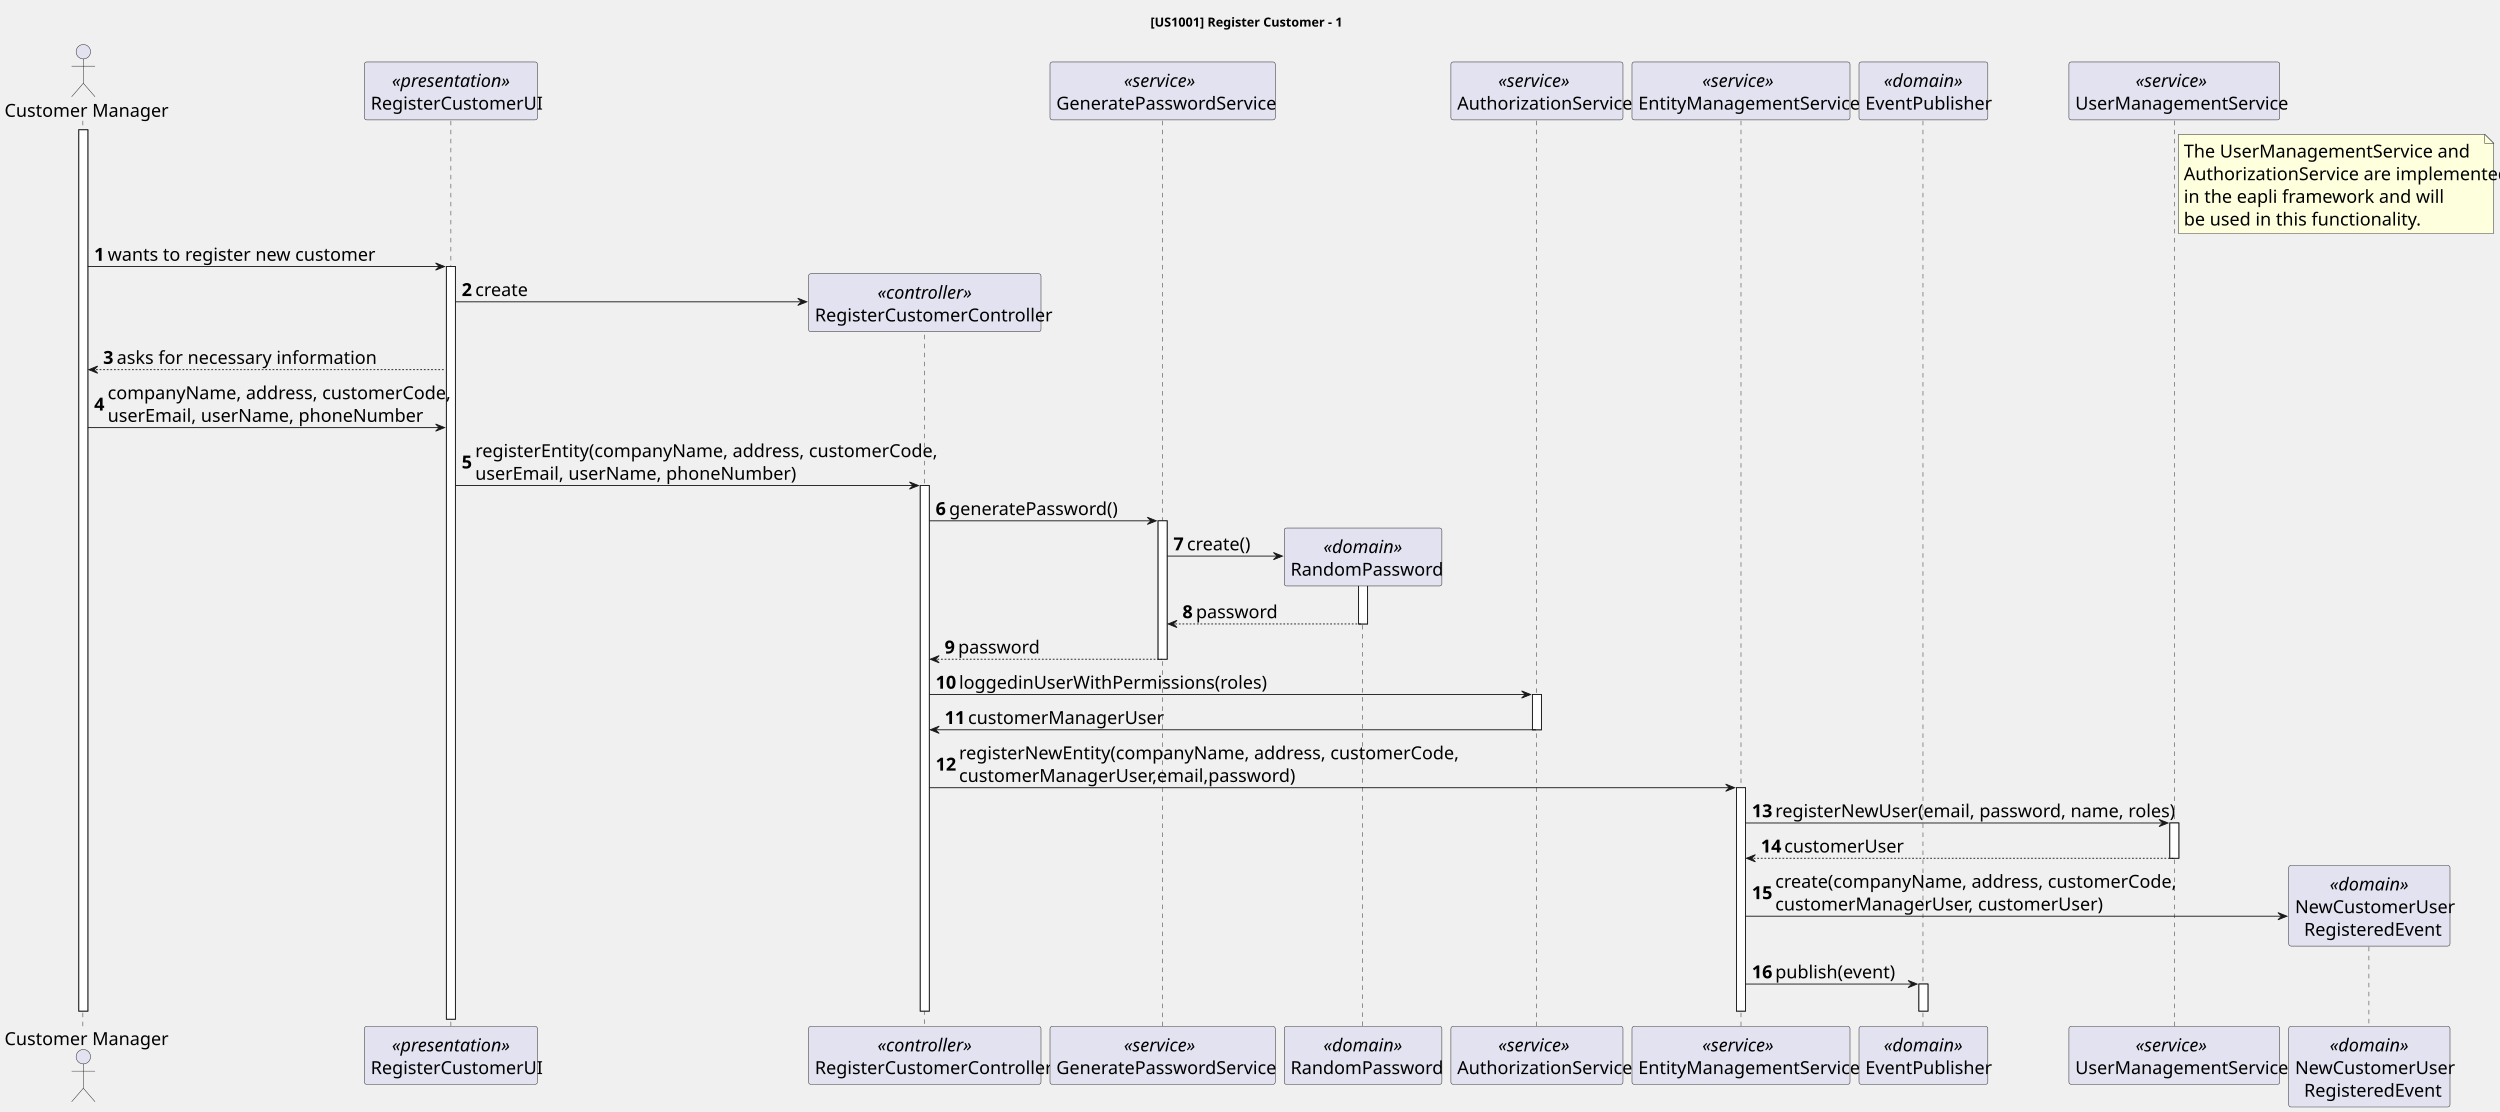
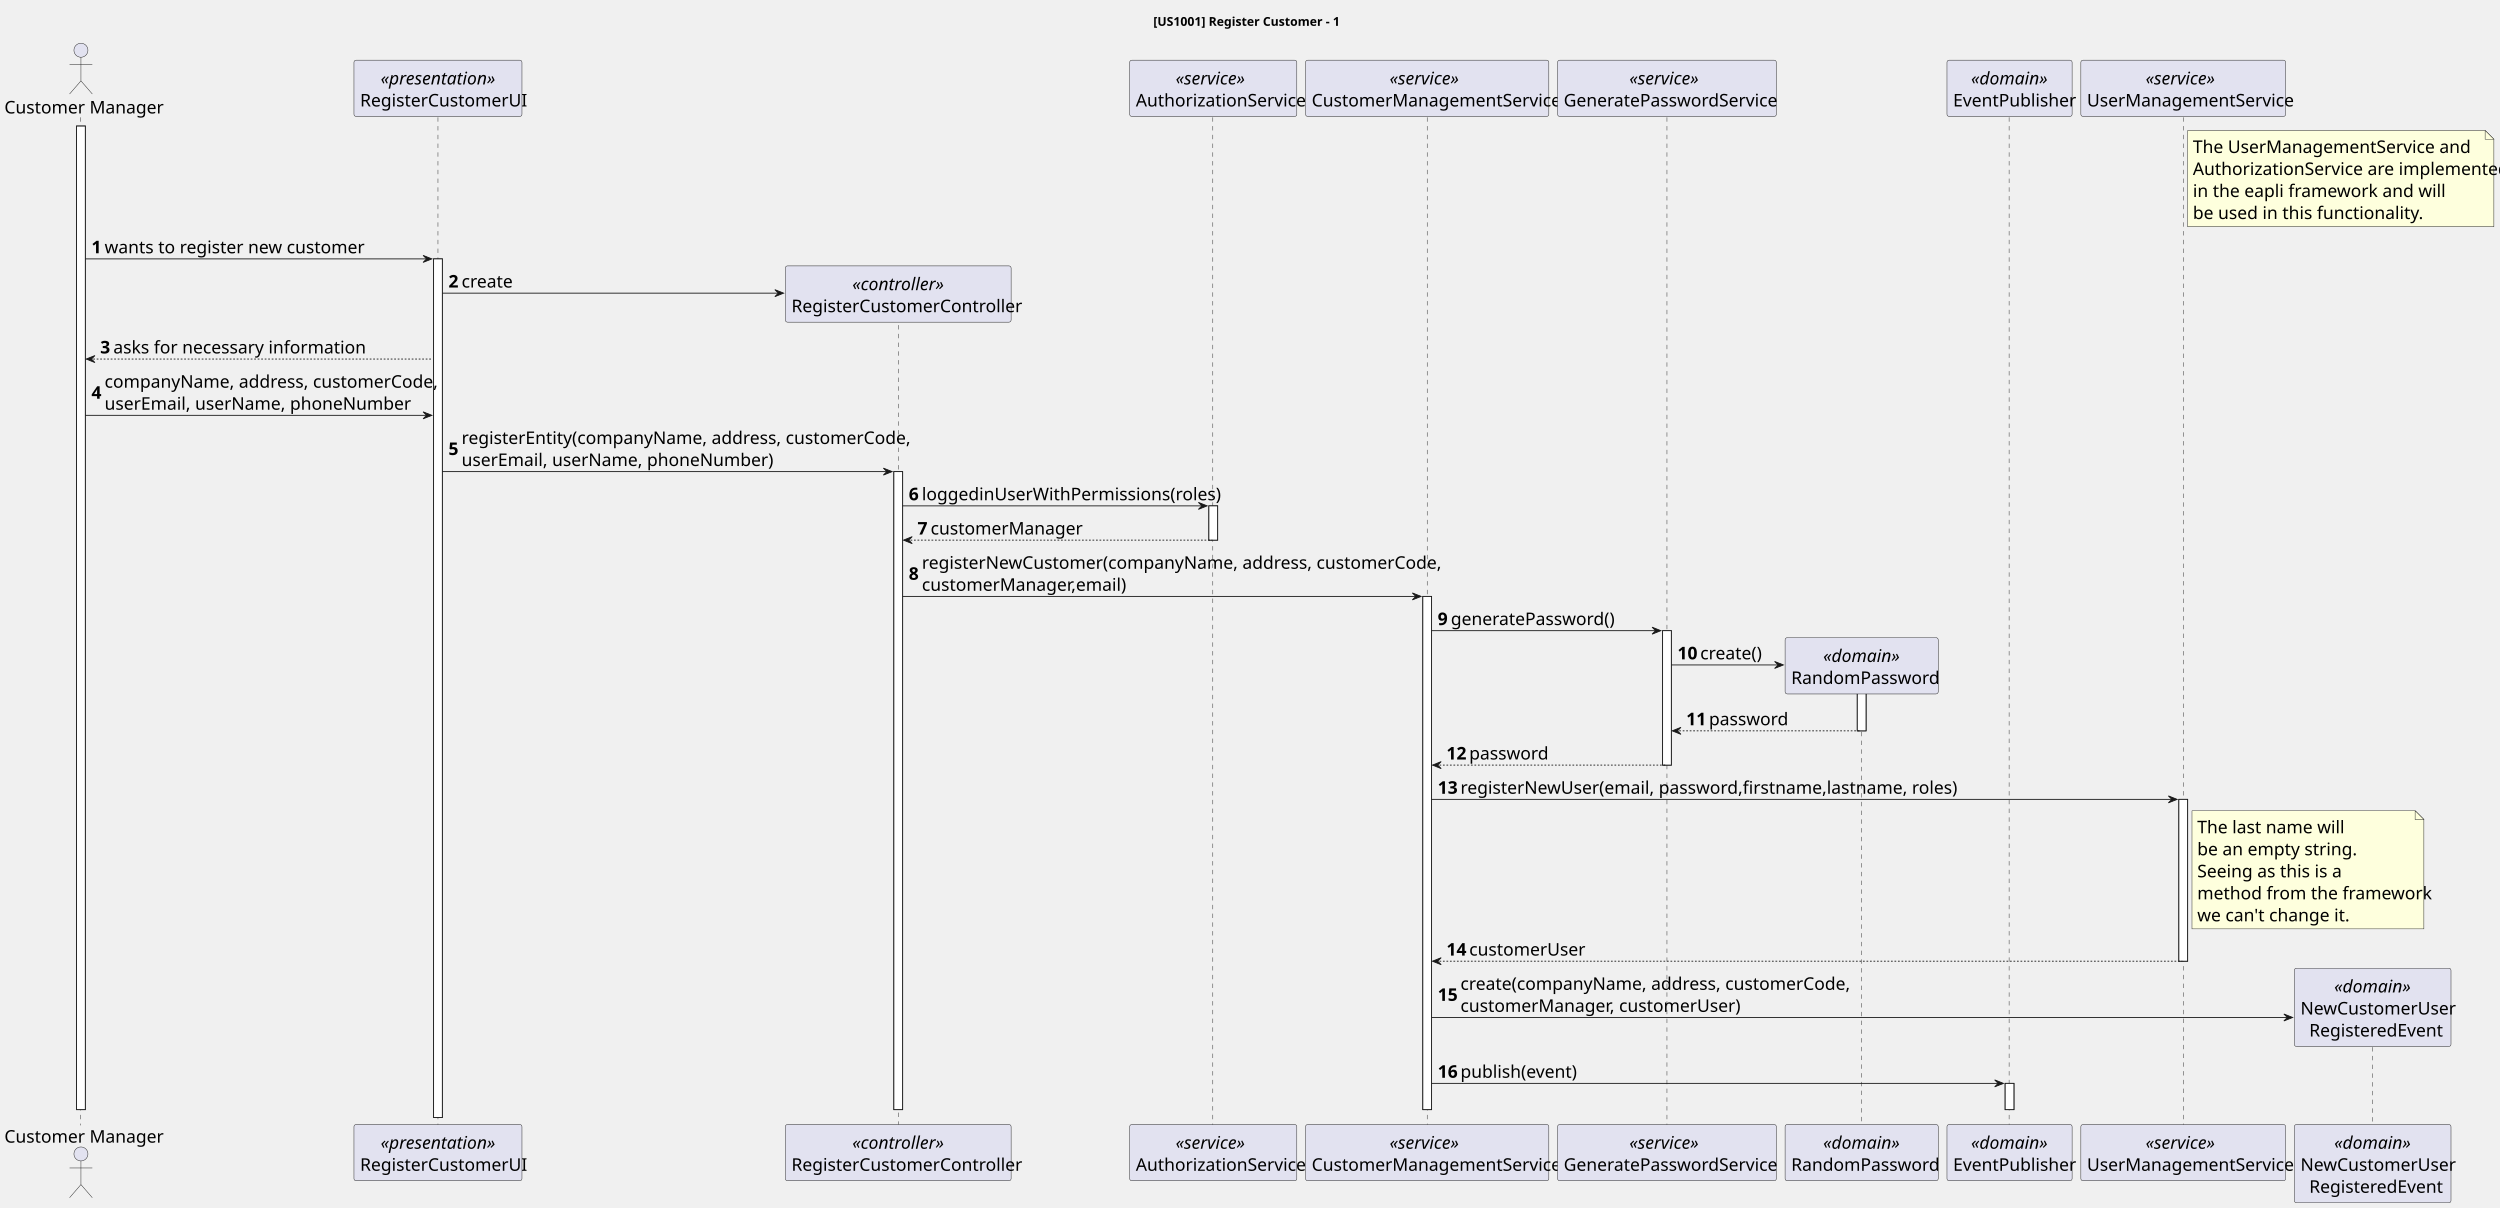
- <svg xmlns="http://www.w3.org/2000/svg" contentStyleType="text/css" height="1234px" preserveAspectRatio="none" style="width:2775px;height:1234px;background:#FFFFFF;" version="1.1" viewBox="0 0 2775 1234" width="2775px" zoomAndPan="magnify">
+ <svg xmlns="http://www.w3.org/2000/svg" contentStyleType="text/css" height="1380px" preserveAspectRatio="none" style="width:2857px;height:1380px;background:#FFFFFF;" version="1.1" viewBox="0 0 2857 1380" width="2857px" zoomAndPan="magnify">
  <defs />
  <g>
-     <text fill="#000000" font-family="sans-serif" font-size="14" font-weight="bold" lengthAdjust="spacing" textLength="218" x="1277" y="29.533">[US1001] Register Customer - 1</text>
-     <rect fill="#FFFFFF" height="978.219" style="stroke:#181818;stroke-width:1.0;" width="10" x="87.5" y="144.078" />
-     <rect fill="#FFFFFF" height="835.438" style="stroke:#181818;stroke-width:1.0;" width="10" x="495.5" y="295.859" />
-     <rect fill="#FFFFFF" height="583.344" style="stroke:#181818;stroke-width:1.0;" width="10" x="1021.5" y="538.953" />
-     <rect fill="#FFFFFF" height="153.625" style="stroke:#181818;stroke-width:1.0;" width="10" x="1285.5" y="578.109" />
-     <rect fill="#FFFFFF" height="65.312" style="stroke:#181818;stroke-width:1.0;" width="10" x="1508" y="627.266" />
-     <rect fill="#FFFFFF" height="39.156" style="stroke:#181818;stroke-width:1.0;" width="10" x="1701" y="770.891" />
-     <rect fill="#FFFFFF" height="247.938" style="stroke:#181818;stroke-width:1.0;" width="10" x="1927.5" y="874.359" />
-     <rect fill="#FFFFFF" height="30" style="stroke:#181818;stroke-width:1.0;" width="10" x="2130" y="1092.297" />
-     <rect fill="#FFFFFF" height="39.156" style="stroke:#181818;stroke-width:1.0;" width="10" x="2408.5" y="913.516" />
-     <line style="stroke:#181818;stroke-width:0.5;stroke-dasharray:5.0,5.0;" x1="92" x2="92" y1="134.078" y2="1140.297" />
-     <line style="stroke:#181818;stroke-width:0.5;stroke-dasharray:5.0,5.0;" x1="500.5" x2="500.5" y1="134.078" y2="1140.297" />
-     <line style="stroke:#181818;stroke-width:0.5;stroke-dasharray:5.0,5.0;" x1="1026.5" x2="1026.5" y1="351.516" y2="1140.297" />
-     <line style="stroke:#181818;stroke-width:0.5;stroke-dasharray:5.0,5.0;" x1="1290.5" x2="1290.5" y1="134.078" y2="1140.297" />
-     <line style="stroke:#181818;stroke-width:0.5;stroke-dasharray:5.0,5.0;" x1="1512.5" x2="1512.5" y1="633.766" y2="1140.297" />
-     <line style="stroke:#181818;stroke-width:0.5;stroke-dasharray:5.0,5.0;" x1="1705.5" x2="1705.5" y1="134.078" y2="1140.297" />
-     <line style="stroke:#181818;stroke-width:0.5;stroke-dasharray:5.0,5.0;" x1="1932.5" x2="1932.5" y1="134.078" y2="1140.297" />
-     <line style="stroke:#181818;stroke-width:0.5;stroke-dasharray:5.0,5.0;" x1="2134.5" x2="2134.5" y1="134.078" y2="1140.297" />
-     <line style="stroke:#181818;stroke-width:0.5;stroke-dasharray:5.0,5.0;" x1="2413.5" x2="2413.5" y1="134.078" y2="1140.297" />
-     <line style="stroke:#181818;stroke-width:0.5;stroke-dasharray:5.0,5.0;" x1="2629.5" x2="2629.5" y1="1020.906" y2="1140.297" />
+     <text fill="#000000" font-family="sans-serif" font-size="14" font-weight="bold" lengthAdjust="spacing" textLength="218" x="1318" y="29.533">[US1001] Register Customer - 1</text>
+     <rect fill="#FFFFFF" height="1124" style="stroke:#181818;stroke-width:1.0;" width="10" x="87.5" y="144.078" />
+     <rect fill="#FFFFFF" height="981.219" style="stroke:#181818;stroke-width:1.0;" width="10" x="495.5" y="295.859" />
+     <rect fill="#FFFFFF" height="729.125" style="stroke:#181818;stroke-width:1.0;" width="10" x="1021.5" y="538.953" />
+     <rect fill="#FFFFFF" height="39.156" style="stroke:#181818;stroke-width:1.0;" width="10" x="1381.5" y="578.109" />
+     <rect fill="#FFFFFF" height="586.5" style="stroke:#181818;stroke-width:1.0;" width="10" x="1626" y="681.578" />
+     <rect fill="#FFFFFF" height="153.625" style="stroke:#181818;stroke-width:1.0;" width="10" x="1900" y="720.734" />
+     <rect fill="#FFFFFF" height="65.312" style="stroke:#181818;stroke-width:1.0;" width="10" x="2122.5" y="769.891" />
+     <rect fill="#FFFFFF" height="30" style="stroke:#181818;stroke-width:1.0;" width="10" x="2291.5" y="1238.078" />
+     <rect fill="#FFFFFF" height="184.938" style="stroke:#181818;stroke-width:1.0;" width="10" x="2490" y="913.516" />
+     <line style="stroke:#181818;stroke-width:0.5;stroke-dasharray:5.0,5.0;" x1="92" x2="92" y1="134.078" y2="1286.078" />
+     <line style="stroke:#181818;stroke-width:0.5;stroke-dasharray:5.0,5.0;" x1="500.5" x2="500.5" y1="134.078" y2="1286.078" />
+     <line style="stroke:#181818;stroke-width:0.5;stroke-dasharray:5.0,5.0;" x1="1026.5" x2="1026.5" y1="351.516" y2="1286.078" />
+     <line style="stroke:#181818;stroke-width:0.5;stroke-dasharray:5.0,5.0;" x1="1386" x2="1386" y1="134.078" y2="1286.078" />
+     <line style="stroke:#181818;stroke-width:0.5;stroke-dasharray:5.0,5.0;" x1="1631" x2="1631" y1="134.078" y2="1286.078" />
+     <line style="stroke:#181818;stroke-width:0.5;stroke-dasharray:5.0,5.0;" x1="1905" x2="1905" y1="134.078" y2="1286.078" />
+     <line style="stroke:#181818;stroke-width:0.5;stroke-dasharray:5.0,5.0;" x1="2127" x2="2127" y1="776.391" y2="1286.078" />
+     <line style="stroke:#181818;stroke-width:0.5;stroke-dasharray:5.0,5.0;" x1="2296" x2="2296" y1="134.078" y2="1286.078" />
+     <line style="stroke:#181818;stroke-width:0.5;stroke-dasharray:5.0,5.0;" x1="2495" x2="2495" y1="134.078" y2="1286.078" />
+     <line style="stroke:#181818;stroke-width:0.5;stroke-dasharray:5.0,5.0;" x1="2711" x2="2711" y1="1166.688" y2="1286.078" />
    <text fill="#000000" font-family="sans-serif" font-size="20" lengthAdjust="spacing" textLength="169" x="5" y="129.684">Customer Manager</text>
    <ellipse cx="92.5" cy="57.422" fill="#E2E2F0" rx="8" ry="8" style="stroke:#181818;stroke-width:0.5;" />
    <path d="M92.5,65.422 L92.5,92.422 M79.5,73.422 L105.5,73.422 M92.5,92.422 L79.5,107.422 M92.5,92.422 L105.5,107.422 " fill="none" style="stroke:#181818;stroke-width:0.5;" />
-     <text fill="#000000" font-family="sans-serif" font-size="20" lengthAdjust="spacing" textLength="169" x="5" y="1160.059">Customer Manager</text>
-     <ellipse cx="92.5" cy="1172.953" fill="#E2E2F0" rx="8" ry="8" style="stroke:#181818;stroke-width:0.5;" />
-     <path d="M92.5,1180.953 L92.5,1207.953 M79.5,1188.953 L105.5,1188.953 M92.5,1207.953 L79.5,1222.953 M92.5,1207.953 L105.5,1222.953 " fill="none" style="stroke:#181818;stroke-width:0.5;" />
+     <text fill="#000000" font-family="sans-serif" font-size="20" lengthAdjust="spacing" textLength="169" x="5" y="1305.84">Customer Manager</text>
+     <ellipse cx="92.5" cy="1318.734" fill="#E2E2F0" rx="8" ry="8" style="stroke:#181818;stroke-width:0.5;" />
+     <path d="M92.5,1326.734 L92.5,1353.734 M79.5,1334.734 L105.5,1334.734 M92.5,1353.734 L79.5,1368.734 M92.5,1353.734 L105.5,1368.734 " fill="none" style="stroke:#181818;stroke-width:0.5;" />
    <rect fill="#E2E2F0" height="64.312" rx="2.5" ry="2.5" style="stroke:#181818;stroke-width:0.5;" width="192" x="404.5" y="68.766" />
    <text fill="#000000" font-family="sans-serif" font-size="20" font-style="italic" lengthAdjust="spacing" textLength="131" x="435" y="96.527">«presentation»</text>
    <text fill="#000000" font-family="sans-serif" font-size="20" lengthAdjust="spacing" textLength="178" x="411.5" y="121.684">RegisterCustomerUI</text>
-     <rect fill="#E2E2F0" height="64.312" rx="2.5" ry="2.5" style="stroke:#181818;stroke-width:0.5;" width="192" x="404.5" y="1139.297" />
-     <text fill="#000000" font-family="sans-serif" font-size="20" font-style="italic" lengthAdjust="spacing" textLength="131" x="435" y="1167.059">«presentation»</text>
-     <text fill="#000000" font-family="sans-serif" font-size="20" lengthAdjust="spacing" textLength="178" x="411.5" y="1192.215">RegisterCustomerUI</text>
-     <rect fill="#E2E2F0" height="64.312" rx="2.5" ry="2.5" style="stroke:#181818;stroke-width:0.5;" width="258" x="897.5" y="1139.297" />
-     <text fill="#000000" font-family="sans-serif" font-size="20" font-style="italic" lengthAdjust="spacing" textLength="105" x="974" y="1167.059">«controller»</text>
-     <text fill="#000000" font-family="sans-serif" font-size="20" lengthAdjust="spacing" textLength="244" x="904.5" y="1192.215">RegisterCustomerController</text>
-     <rect fill="#E2E2F0" height="64.312" rx="2.5" ry="2.5" style="stroke:#181818;stroke-width:0.5;" width="250" x="1165.5" y="68.766" />
-     <text fill="#000000" font-family="sans-serif" font-size="20" font-style="italic" lengthAdjust="spacing" textLength="86" x="1247.5" y="96.527">«service»</text>
-     <text fill="#000000" font-family="sans-serif" font-size="20" lengthAdjust="spacing" textLength="236" x="1172.5" y="121.684">GeneratePasswordService</text>
-     <rect fill="#E2E2F0" height="64.312" rx="2.5" ry="2.5" style="stroke:#181818;stroke-width:0.5;" width="250" x="1165.5" y="1139.297" />
-     <text fill="#000000" font-family="sans-serif" font-size="20" font-style="italic" lengthAdjust="spacing" textLength="86" x="1247.5" y="1167.059">«service»</text>
-     <text fill="#000000" font-family="sans-serif" font-size="20" lengthAdjust="spacing" textLength="236" x="1172.5" y="1192.215">GeneratePasswordService</text>
-     <rect fill="#E2E2F0" height="64.312" rx="2.5" ry="2.5" style="stroke:#181818;stroke-width:0.5;" width="175" x="1425.5" y="1139.297" />
-     <text fill="#000000" font-family="sans-serif" font-size="20" font-style="italic" lengthAdjust="spacing" textLength="88" x="1469" y="1167.059">«domain»</text>
-     <text fill="#000000" font-family="sans-serif" font-size="20" lengthAdjust="spacing" textLength="161" x="1432.5" y="1192.215">RandomPassword</text>
-     <rect fill="#E2E2F0" height="64.312" rx="2.5" ry="2.5" style="stroke:#181818;stroke-width:0.5;" width="191" x="1610.5" y="68.766" />
-     <text fill="#000000" font-family="sans-serif" font-size="20" font-style="italic" lengthAdjust="spacing" textLength="86" x="1663" y="96.527">«service»</text>
-     <text fill="#000000" font-family="sans-serif" font-size="20" lengthAdjust="spacing" textLength="177" x="1617.5" y="121.684">AuthorizationService</text>
-     <rect fill="#E2E2F0" height="64.312" rx="2.5" ry="2.5" style="stroke:#181818;stroke-width:0.5;" width="191" x="1610.5" y="1139.297" />
-     <text fill="#000000" font-family="sans-serif" font-size="20" font-style="italic" lengthAdjust="spacing" textLength="86" x="1663" y="1167.059">«service»</text>
-     <text fill="#000000" font-family="sans-serif" font-size="20" lengthAdjust="spacing" textLength="177" x="1617.5" y="1192.215">AuthorizationService</text>
-     <rect fill="#E2E2F0" height="64.312" rx="2.5" ry="2.5" style="stroke:#181818;stroke-width:0.5;" width="242" x="1811.5" y="68.766" />
-     <text fill="#000000" font-family="sans-serif" font-size="20" font-style="italic" lengthAdjust="spacing" textLength="86" x="1889.5" y="96.527">«service»</text>
-     <text fill="#000000" font-family="sans-serif" font-size="20" lengthAdjust="spacing" textLength="228" x="1818.5" y="121.684">EntityManagementService</text>
-     <rect fill="#E2E2F0" height="64.312" rx="2.5" ry="2.5" style="stroke:#181818;stroke-width:0.5;" width="242" x="1811.5" y="1139.297" />
-     <text fill="#000000" font-family="sans-serif" font-size="20" font-style="italic" lengthAdjust="spacing" textLength="86" x="1889.5" y="1167.059">«service»</text>
-     <text fill="#000000" font-family="sans-serif" font-size="20" lengthAdjust="spacing" textLength="228" x="1818.5" y="1192.215">EntityManagementService</text>
-     <rect fill="#E2E2F0" height="64.312" rx="2.5" ry="2.5" style="stroke:#181818;stroke-width:0.5;" width="143" x="2063.5" y="68.766" />
-     <text fill="#000000" font-family="sans-serif" font-size="20" font-style="italic" lengthAdjust="spacing" textLength="88" x="2091" y="96.527">«domain»</text>
-     <text fill="#000000" font-family="sans-serif" font-size="20" lengthAdjust="spacing" textLength="129" x="2070.5" y="121.684">EventPublisher</text>
-     <rect fill="#E2E2F0" height="64.312" rx="2.5" ry="2.5" style="stroke:#181818;stroke-width:0.5;" width="143" x="2063.5" y="1139.297" />
-     <text fill="#000000" font-family="sans-serif" font-size="20" font-style="italic" lengthAdjust="spacing" textLength="88" x="2091" y="1167.059">«domain»</text>
-     <text fill="#000000" font-family="sans-serif" font-size="20" lengthAdjust="spacing" textLength="129" x="2070.5" y="1192.215">EventPublisher</text>
-     <rect fill="#E2E2F0" height="64.312" rx="2.5" ry="2.5" style="stroke:#181818;stroke-width:0.5;" width="234" x="2296.5" y="68.766" />
-     <text fill="#000000" font-family="sans-serif" font-size="20" font-style="italic" lengthAdjust="spacing" textLength="86" x="2370.5" y="96.527">«service»</text>
-     <text fill="#000000" font-family="sans-serif" font-size="20" lengthAdjust="spacing" textLength="220" x="2303.5" y="121.684">UserManagementService</text>
-     <rect fill="#E2E2F0" height="64.312" rx="2.5" ry="2.5" style="stroke:#181818;stroke-width:0.5;" width="234" x="2296.5" y="1139.297" />
-     <text fill="#000000" font-family="sans-serif" font-size="20" font-style="italic" lengthAdjust="spacing" textLength="86" x="2370.5" y="1167.059">«service»</text>
-     <text fill="#000000" font-family="sans-serif" font-size="20" lengthAdjust="spacing" textLength="220" x="2303.5" y="1192.215">UserManagementService</text>
-     <rect fill="#E2E2F0" height="89.469" rx="2.5" ry="2.5" style="stroke:#181818;stroke-width:0.5;" width="179" x="2540.5" y="1139.297" />
-     <text fill="#000000" font-family="sans-serif" font-size="20" font-style="italic" lengthAdjust="spacing" textLength="88" x="2586" y="1167.059">«domain»</text>
-     <text fill="#000000" font-family="sans-serif" font-size="20" lengthAdjust="spacing" textLength="165" x="2547.5" y="1192.215">NewCustomerUser</text>
-     <text fill="#000000" font-family="sans-serif" font-size="20" lengthAdjust="spacing" textLength="145" x="2557.5" y="1217.371">RegisteredEvent</text>
-     <rect fill="#FFFFFF" height="978.219" style="stroke:#181818;stroke-width:1.0;" width="10" x="87.5" y="144.078" />
-     <rect fill="#FFFFFF" height="835.438" style="stroke:#181818;stroke-width:1.0;" width="10" x="495.5" y="295.859" />
-     <rect fill="#FFFFFF" height="583.344" style="stroke:#181818;stroke-width:1.0;" width="10" x="1021.5" y="538.953" />
-     <rect fill="#FFFFFF" height="153.625" style="stroke:#181818;stroke-width:1.0;" width="10" x="1285.5" y="578.109" />
-     <rect fill="#FFFFFF" height="65.312" style="stroke:#181818;stroke-width:1.0;" width="10" x="1508" y="627.266" />
-     <rect fill="#FFFFFF" height="39.156" style="stroke:#181818;stroke-width:1.0;" width="10" x="1701" y="770.891" />
-     <rect fill="#FFFFFF" height="247.938" style="stroke:#181818;stroke-width:1.0;" width="10" x="1927.5" y="874.359" />
-     <rect fill="#FFFFFF" height="30" style="stroke:#181818;stroke-width:1.0;" width="10" x="2130" y="1092.297" />
-     <rect fill="#FFFFFF" height="39.156" style="stroke:#181818;stroke-width:1.0;" width="10" x="2408.5" y="913.516" />
-     <path d="M2418,149.078 L2418,259.078 L2768,259.078 L2768,159.078 L2758,149.078 L2418,149.078 " fill="#FEFFDD" style="stroke:#181818;stroke-width:0.5;" />
-     <path d="M2758,149.078 L2758,159.078 L2768,159.078 L2758,149.078 " fill="#FEFFDD" style="stroke:#181818;stroke-width:0.5;" />
-     <text fill="#000000" font-family="sans-serif" font-size="20" lengthAdjust="spacing" textLength="297" x="2424" y="174.84">The UserManagementService and</text>
-     <text fill="#000000" font-family="sans-serif" font-size="20" lengthAdjust="spacing" textLength="329" x="2424" y="199.996">AuthorizationService are implemented</text>
-     <text fill="#000000" font-family="sans-serif" font-size="20" lengthAdjust="spacing" textLength="265" x="2424" y="225.152">in the eapli framework and will</text>
-     <text fill="#000000" font-family="sans-serif" font-size="20" lengthAdjust="spacing" textLength="240" x="2424" y="250.309">be used in this functionality.</text>
+     <rect fill="#E2E2F0" height="64.312" rx="2.5" ry="2.5" style="stroke:#181818;stroke-width:0.5;" width="192" x="404.5" y="1285.078" />
+     <text fill="#000000" font-family="sans-serif" font-size="20" font-style="italic" lengthAdjust="spacing" textLength="131" x="435" y="1312.84">«presentation»</text>
+     <text fill="#000000" font-family="sans-serif" font-size="20" lengthAdjust="spacing" textLength="178" x="411.5" y="1337.996">RegisterCustomerUI</text>
+     <rect fill="#E2E2F0" height="64.312" rx="2.5" ry="2.5" style="stroke:#181818;stroke-width:0.5;" width="258" x="897.5" y="1285.078" />
+     <text fill="#000000" font-family="sans-serif" font-size="20" font-style="italic" lengthAdjust="spacing" textLength="105" x="974" y="1312.84">«controller»</text>
+     <text fill="#000000" font-family="sans-serif" font-size="20" lengthAdjust="spacing" textLength="244" x="904.5" y="1337.996">RegisterCustomerController</text>
+     <rect fill="#E2E2F0" height="64.312" rx="2.5" ry="2.5" style="stroke:#181818;stroke-width:0.5;" width="191" x="1291" y="68.766" />
+     <text fill="#000000" font-family="sans-serif" font-size="20" font-style="italic" lengthAdjust="spacing" textLength="86" x="1343.5" y="96.527">«service»</text>
+     <text fill="#000000" font-family="sans-serif" font-size="20" lengthAdjust="spacing" textLength="177" x="1298" y="121.684">AuthorizationService</text>
+     <rect fill="#E2E2F0" height="64.312" rx="2.5" ry="2.5" style="stroke:#181818;stroke-width:0.5;" width="191" x="1291" y="1285.078" />
+     <text fill="#000000" font-family="sans-serif" font-size="20" font-style="italic" lengthAdjust="spacing" textLength="86" x="1343.5" y="1312.84">«service»</text>
+     <text fill="#000000" font-family="sans-serif" font-size="20" lengthAdjust="spacing" textLength="177" x="1298" y="1337.996">AuthorizationService</text>
+     <rect fill="#E2E2F0" height="64.312" rx="2.5" ry="2.5" style="stroke:#181818;stroke-width:0.5;" width="278" x="1492" y="68.766" />
+     <text fill="#000000" font-family="sans-serif" font-size="20" font-style="italic" lengthAdjust="spacing" textLength="86" x="1588" y="96.527">«service»</text>
+     <text fill="#000000" font-family="sans-serif" font-size="20" lengthAdjust="spacing" textLength="264" x="1499" y="121.684">CustomerManagementService</text>
+     <rect fill="#E2E2F0" height="64.312" rx="2.5" ry="2.5" style="stroke:#181818;stroke-width:0.5;" width="278" x="1492" y="1285.078" />
+     <text fill="#000000" font-family="sans-serif" font-size="20" font-style="italic" lengthAdjust="spacing" textLength="86" x="1588" y="1312.84">«service»</text>
+     <text fill="#000000" font-family="sans-serif" font-size="20" lengthAdjust="spacing" textLength="264" x="1499" y="1337.996">CustomerManagementService</text>
+     <rect fill="#E2E2F0" height="64.312" rx="2.5" ry="2.5" style="stroke:#181818;stroke-width:0.5;" width="250" x="1780" y="68.766" />
+     <text fill="#000000" font-family="sans-serif" font-size="20" font-style="italic" lengthAdjust="spacing" textLength="86" x="1862" y="96.527">«service»</text>
+     <text fill="#000000" font-family="sans-serif" font-size="20" lengthAdjust="spacing" textLength="236" x="1787" y="121.684">GeneratePasswordService</text>
+     <rect fill="#E2E2F0" height="64.312" rx="2.5" ry="2.5" style="stroke:#181818;stroke-width:0.5;" width="250" x="1780" y="1285.078" />
+     <text fill="#000000" font-family="sans-serif" font-size="20" font-style="italic" lengthAdjust="spacing" textLength="86" x="1862" y="1312.84">«service»</text>
+     <text fill="#000000" font-family="sans-serif" font-size="20" lengthAdjust="spacing" textLength="236" x="1787" y="1337.996">GeneratePasswordService</text>
+     <rect fill="#E2E2F0" height="64.312" rx="2.5" ry="2.5" style="stroke:#181818;stroke-width:0.5;" width="175" x="2040" y="1285.078" />
+     <text fill="#000000" font-family="sans-serif" font-size="20" font-style="italic" lengthAdjust="spacing" textLength="88" x="2083.5" y="1312.84">«domain»</text>
+     <text fill="#000000" font-family="sans-serif" font-size="20" lengthAdjust="spacing" textLength="161" x="2047" y="1337.996">RandomPassword</text>
+     <rect fill="#E2E2F0" height="64.312" rx="2.5" ry="2.5" style="stroke:#181818;stroke-width:0.5;" width="143" x="2225" y="68.766" />
+     <text fill="#000000" font-family="sans-serif" font-size="20" font-style="italic" lengthAdjust="spacing" textLength="88" x="2252.5" y="96.527">«domain»</text>
+     <text fill="#000000" font-family="sans-serif" font-size="20" lengthAdjust="spacing" textLength="129" x="2232" y="121.684">EventPublisher</text>
+     <rect fill="#E2E2F0" height="64.312" rx="2.5" ry="2.5" style="stroke:#181818;stroke-width:0.5;" width="143" x="2225" y="1285.078" />
+     <text fill="#000000" font-family="sans-serif" font-size="20" font-style="italic" lengthAdjust="spacing" textLength="88" x="2252.5" y="1312.84">«domain»</text>
+     <text fill="#000000" font-family="sans-serif" font-size="20" lengthAdjust="spacing" textLength="129" x="2232" y="1337.996">EventPublisher</text>
+     <rect fill="#E2E2F0" height="64.312" rx="2.5" ry="2.5" style="stroke:#181818;stroke-width:0.5;" width="234" x="2378" y="68.766" />
+     <text fill="#000000" font-family="sans-serif" font-size="20" font-style="italic" lengthAdjust="spacing" textLength="86" x="2452" y="96.527">«service»</text>
+     <text fill="#000000" font-family="sans-serif" font-size="20" lengthAdjust="spacing" textLength="220" x="2385" y="121.684">UserManagementService</text>
+     <rect fill="#E2E2F0" height="64.312" rx="2.5" ry="2.5" style="stroke:#181818;stroke-width:0.5;" width="234" x="2378" y="1285.078" />
+     <text fill="#000000" font-family="sans-serif" font-size="20" font-style="italic" lengthAdjust="spacing" textLength="86" x="2452" y="1312.84">«service»</text>
+     <text fill="#000000" font-family="sans-serif" font-size="20" lengthAdjust="spacing" textLength="220" x="2385" y="1337.996">UserManagementService</text>
+     <rect fill="#E2E2F0" height="89.469" rx="2.5" ry="2.5" style="stroke:#181818;stroke-width:0.5;" width="179" x="2622" y="1285.078" />
+     <text fill="#000000" font-family="sans-serif" font-size="20" font-style="italic" lengthAdjust="spacing" textLength="88" x="2667.5" y="1312.84">«domain»</text>
+     <text fill="#000000" font-family="sans-serif" font-size="20" lengthAdjust="spacing" textLength="165" x="2629" y="1337.996">NewCustomerUser</text>
+     <text fill="#000000" font-family="sans-serif" font-size="20" lengthAdjust="spacing" textLength="145" x="2639" y="1363.152">RegisteredEvent</text>
+     <rect fill="#FFFFFF" height="1124" style="stroke:#181818;stroke-width:1.0;" width="10" x="87.5" y="144.078" />
+     <rect fill="#FFFFFF" height="981.219" style="stroke:#181818;stroke-width:1.0;" width="10" x="495.5" y="295.859" />
+     <rect fill="#FFFFFF" height="729.125" style="stroke:#181818;stroke-width:1.0;" width="10" x="1021.5" y="538.953" />
+     <rect fill="#FFFFFF" height="39.156" style="stroke:#181818;stroke-width:1.0;" width="10" x="1381.5" y="578.109" />
+     <rect fill="#FFFFFF" height="586.5" style="stroke:#181818;stroke-width:1.0;" width="10" x="1626" y="681.578" />
+     <rect fill="#FFFFFF" height="153.625" style="stroke:#181818;stroke-width:1.0;" width="10" x="1900" y="720.734" />
+     <rect fill="#FFFFFF" height="65.312" style="stroke:#181818;stroke-width:1.0;" width="10" x="2122.5" y="769.891" />
+     <rect fill="#FFFFFF" height="30" style="stroke:#181818;stroke-width:1.0;" width="10" x="2291.5" y="1238.078" />
+     <rect fill="#FFFFFF" height="184.938" style="stroke:#181818;stroke-width:1.0;" width="10" x="2490" y="913.516" />
+     <path d="M2500,149.078 L2500,259.078 L2850,259.078 L2850,159.078 L2840,149.078 L2500,149.078 " fill="#FEFFDD" style="stroke:#181818;stroke-width:0.5;" />
+     <path d="M2840,149.078 L2840,159.078 L2850,159.078 L2840,149.078 " fill="#FEFFDD" style="stroke:#181818;stroke-width:0.5;" />
+     <text fill="#000000" font-family="sans-serif" font-size="20" lengthAdjust="spacing" textLength="297" x="2506" y="174.84">The UserManagementService and</text>
+     <text fill="#000000" font-family="sans-serif" font-size="20" lengthAdjust="spacing" textLength="329" x="2506" y="199.996">AuthorizationService are implemented</text>
+     <text fill="#000000" font-family="sans-serif" font-size="20" lengthAdjust="spacing" textLength="265" x="2506" y="225.152">in the eapli framework and will</text>
+     <text fill="#000000" font-family="sans-serif" font-size="20" lengthAdjust="spacing" textLength="240" x="2506" y="250.309">be used in this functionality.</text>
    <polygon fill="#181818" points="483.5,291.859,493.5,295.859,483.5,299.859,487.5,295.859" style="stroke:#181818;stroke-width:1.0;" />
    <line style="stroke:#181818;stroke-width:1.0;" x1="97.5" x2="489.5" y1="295.859" y2="295.859" />
    <text fill="#000000" font-family="sans-serif" font-size="20" font-weight="bold" lengthAdjust="spacing" textLength="11" x="104.5" y="289.465">1</text>
    <text fill="#000000" font-family="sans-serif" font-size="20" lengthAdjust="spacing" textLength="277" x="119.5" y="289.465">wants to register new customer</text>
    <polygon fill="#181818" points="885.5,331.016,895.5,335.016,885.5,339.016,889.5,335.016" style="stroke:#181818;stroke-width:1.0;" />
    <line style="stroke:#181818;stroke-width:1.0;" x1="505.5" x2="891.5" y1="335.016" y2="335.016" />
    <text fill="#000000" font-family="sans-serif" font-size="20" font-weight="bold" lengthAdjust="spacing" textLength="11" x="512.5" y="328.621">2</text>
    <text fill="#000000" font-family="sans-serif" font-size="20" lengthAdjust="spacing" textLength="56" x="527.5" y="328.621">create</text>
    <rect fill="#E2E2F0" height="64.312" rx="2.5" ry="2.5" style="stroke:#181818;stroke-width:0.5;" width="258" x="897.5" y="303.859" />
    <text fill="#000000" font-family="sans-serif" font-size="20" font-style="italic" lengthAdjust="spacing" textLength="105" x="974" y="331.621">«controller»</text>
    <text fill="#000000" font-family="sans-serif" font-size="20" lengthAdjust="spacing" textLength="244" x="904.5" y="356.777">RegisterCustomerController</text>
    <polygon fill="#181818" points="108.5,406.328,98.5,410.328,108.5,414.328,104.5,410.328" style="stroke:#181818;stroke-width:1.0;" />
    <line style="stroke:#181818;stroke-width:1.0;stroke-dasharray:2.0,2.0;" x1="102.5" x2="494.5" y1="410.328" y2="410.328" />
    <text fill="#000000" font-family="sans-serif" font-size="20" font-weight="bold" lengthAdjust="spacing" textLength="11" x="114.5" y="403.934">3</text>
    <text fill="#000000" font-family="sans-serif" font-size="20" lengthAdjust="spacing" textLength="269" x="129.5" y="403.934">asks for necessary information</text>
    <polygon fill="#181818" points="483.5,470.641,493.5,474.641,483.5,478.641,487.5,474.641" style="stroke:#181818;stroke-width:1.0;" />
    <line style="stroke:#181818;stroke-width:1.0;" x1="97.5" x2="489.5" y1="474.641" y2="474.641" />
    <text fill="#000000" font-family="sans-serif" font-size="20" font-weight="bold" lengthAdjust="spacing" textLength="11" x="104.5" y="455.668">4</text>
    <text fill="#000000" font-family="sans-serif" font-size="20" lengthAdjust="spacing" textLength="359" x="119.5" y="443.09">companyName, address, customerCode,</text>
    <text fill="#000000" font-family="sans-serif" font-size="20" lengthAdjust="spacing" textLength="320" x="119.5" y="468.246">userEmail, userName, phoneNumber</text>
    <polygon fill="#181818" points="1009.5,534.953,1019.5,538.953,1009.5,542.953,1013.5,538.953" style="stroke:#181818;stroke-width:1.0;" />
    <line style="stroke:#181818;stroke-width:1.0;" x1="505.5" x2="1015.5" y1="538.953" y2="538.953" />
    <text fill="#000000" font-family="sans-serif" font-size="20" font-weight="bold" lengthAdjust="spacing" textLength="11" x="512.5" y="519.981">5</text>
    <text fill="#000000" font-family="sans-serif" font-size="20" lengthAdjust="spacing" textLength="482" x="527.5" y="507.402">registerEntity(companyName, address, customerCode,</text>
    <text fill="#000000" font-family="sans-serif" font-size="20" lengthAdjust="spacing" textLength="327" x="527.5" y="532.559">userEmail, userName, phoneNumber)</text>
-     <polygon fill="#181818" points="1273.5,574.109,1283.5,578.109,1273.5,582.109,1277.5,578.109" style="stroke:#181818;stroke-width:1.0;" />
-     <line style="stroke:#181818;stroke-width:1.0;" x1="1031.5" x2="1279.5" y1="578.109" y2="578.109" />
+     <polygon fill="#181818" points="1369.5,574.109,1379.5,578.109,1369.5,582.109,1373.5,578.109" style="stroke:#181818;stroke-width:1.0;" />
+     <line style="stroke:#181818;stroke-width:1.0;" x1="1031.5" x2="1375.5" y1="578.109" y2="578.109" />
    <text fill="#000000" font-family="sans-serif" font-size="20" font-weight="bold" lengthAdjust="spacing" textLength="11" x="1038.5" y="571.715">6</text>
-     <text fill="#000000" font-family="sans-serif" font-size="20" lengthAdjust="spacing" textLength="180" x="1053.5" y="571.715">generatePassword()</text>
-     <polygon fill="#181818" points="1413.5,613.266,1423.5,617.266,1413.5,621.266,1417.5,617.266" style="stroke:#181818;stroke-width:1.0;" />
-     <line style="stroke:#181818;stroke-width:1.0;" x1="1295.5" x2="1419.5" y1="617.266" y2="617.266" />
-     <text fill="#000000" font-family="sans-serif" font-size="20" font-weight="bold" lengthAdjust="spacing" textLength="11" x="1302.5" y="610.871">7</text>
-     <text fill="#000000" font-family="sans-serif" font-size="20" lengthAdjust="spacing" textLength="70" x="1317.5" y="610.871">create()</text>
-     <rect fill="#E2E2F0" height="64.312" rx="2.5" ry="2.5" style="stroke:#181818;stroke-width:0.5;" width="175" x="1425.5" y="586.109" />
-     <text fill="#000000" font-family="sans-serif" font-size="20" font-style="italic" lengthAdjust="spacing" textLength="88" x="1469" y="613.871">«domain»</text>
-     <text fill="#000000" font-family="sans-serif" font-size="20" lengthAdjust="spacing" textLength="161" x="1432.5" y="639.027">RandomPassword</text>
-     <polygon fill="#181818" points="1306.5,688.578,1296.5,692.578,1306.5,696.578,1302.5,692.578" style="stroke:#181818;stroke-width:1.0;" />
-     <line style="stroke:#181818;stroke-width:1.0;stroke-dasharray:2.0,2.0;" x1="1300.5" x2="1512" y1="692.578" y2="692.578" />
-     <text fill="#000000" font-family="sans-serif" font-size="20" font-weight="bold" lengthAdjust="spacing" textLength="11" x="1312.5" y="686.184">8</text>
-     <text fill="#000000" font-family="sans-serif" font-size="20" lengthAdjust="spacing" textLength="86" x="1327.5" y="686.184">password</text>
-     <polygon fill="#181818" points="1042.5,727.734,1032.5,731.734,1042.5,735.734,1038.5,731.734" style="stroke:#181818;stroke-width:1.0;" />
-     <line style="stroke:#181818;stroke-width:1.0;stroke-dasharray:2.0,2.0;" x1="1036.5" x2="1289.5" y1="731.734" y2="731.734" />
-     <text fill="#000000" font-family="sans-serif" font-size="20" font-weight="bold" lengthAdjust="spacing" textLength="11" x="1048.5" y="725.34">9</text>
-     <text fill="#000000" font-family="sans-serif" font-size="20" lengthAdjust="spacing" textLength="86" x="1063.5" y="725.34">password</text>
-     <polygon fill="#181818" points="1689,766.891,1699,770.891,1689,774.891,1693,770.891" style="stroke:#181818;stroke-width:1.0;" />
-     <line style="stroke:#181818;stroke-width:1.0;" x1="1031.5" x2="1695" y1="770.891" y2="770.891" />
-     <text fill="#000000" font-family="sans-serif" font-size="20" font-weight="bold" lengthAdjust="spacing" textLength="22" x="1038.5" y="764.496">10</text>
-     <text fill="#000000" font-family="sans-serif" font-size="20" lengthAdjust="spacing" textLength="316" x="1064.5" y="764.496">loggedinUserWithPermissions(roles)</text>
-     <polygon fill="#181818" points="1042.5,806.047,1032.5,810.047,1042.5,814.047,1038.5,810.047" style="stroke:#181818;stroke-width:1.0;" />
-     <line style="stroke:#181818;stroke-width:1.0;" x1="1036.5" x2="1705" y1="810.047" y2="810.047" />
-     <text fill="#000000" font-family="sans-serif" font-size="20" font-weight="bold" lengthAdjust="spacing" textLength="22" x="1048.5" y="803.652">11</text>
-     <text fill="#000000" font-family="sans-serif" font-size="20" lengthAdjust="spacing" textLength="200" x="1074.5" y="803.652">customerManagerUser</text>
-     <polygon fill="#181818" points="1915.5,870.359,1925.5,874.359,1915.5,878.359,1919.5,874.359" style="stroke:#181818;stroke-width:1.0;" />
-     <line style="stroke:#181818;stroke-width:1.0;" x1="1031.5" x2="1921.5" y1="874.359" y2="874.359" />
-     <text fill="#000000" font-family="sans-serif" font-size="20" font-weight="bold" lengthAdjust="spacing" textLength="22" x="1038.5" y="855.387">12</text>
-     <text fill="#000000" font-family="sans-serif" font-size="20" lengthAdjust="spacing" textLength="521" x="1064.5" y="842.809">registerNewEntity(companyName, address, customerCode,</text>
-     <text fill="#000000" font-family="sans-serif" font-size="20" lengthAdjust="spacing" textLength="351" x="1064.5" y="867.965">customerManagerUser,email,password)</text>
-     <polygon fill="#181818" points="2396.5,909.516,2406.5,913.516,2396.5,917.516,2400.5,913.516" style="stroke:#181818;stroke-width:1.0;" />
-     <line style="stroke:#181818;stroke-width:1.0;" x1="1937.5" x2="2402.5" y1="913.516" y2="913.516" />
-     <text fill="#000000" font-family="sans-serif" font-size="20" font-weight="bold" lengthAdjust="spacing" textLength="22" x="1944.5" y="907.121">13</text>
-     <text fill="#000000" font-family="sans-serif" font-size="20" lengthAdjust="spacing" textLength="426" x="1970.5" y="907.121">registerNewUser(email, password, name,  roles)</text>
-     <polygon fill="#181818" points="1948.5,948.672,1938.5,952.672,1948.5,956.672,1944.5,952.672" style="stroke:#181818;stroke-width:1.0;" />
-     <line style="stroke:#181818;stroke-width:1.0;stroke-dasharray:2.0,2.0;" x1="1942.5" x2="2412.5" y1="952.672" y2="952.672" />
-     <text fill="#000000" font-family="sans-serif" font-size="20" font-weight="bold" lengthAdjust="spacing" textLength="22" x="1954.5" y="946.277">14</text>
-     <text fill="#000000" font-family="sans-serif" font-size="20" lengthAdjust="spacing" textLength="122" x="1980.5" y="946.277">customerUser</text>
-     <polygon fill="#181818" points="2528.5,1012.984,2538.5,1016.984,2528.5,1020.984,2532.5,1016.984" style="stroke:#181818;stroke-width:1.0;" />
-     <line style="stroke:#181818;stroke-width:1.0;" x1="1937.5" x2="2534.5" y1="1016.984" y2="1016.984" />
-     <text fill="#000000" font-family="sans-serif" font-size="20" font-weight="bold" lengthAdjust="spacing" textLength="22" x="1944.5" y="998.012">15</text>
-     <text fill="#000000" font-family="sans-serif" font-size="20" lengthAdjust="spacing" textLength="422" x="1970.5" y="985.434">create(companyName, address, customerCode,</text>
-     <text fill="#000000" font-family="sans-serif" font-size="20" lengthAdjust="spacing" textLength="341" x="1970.5" y="1010.59">customerManagerUser, customerUser)</text>
-     <rect fill="#E2E2F0" height="89.469" rx="2.5" ry="2.5" style="stroke:#181818;stroke-width:0.5;" width="179" x="2540.5" y="960.672" />
-     <text fill="#000000" font-family="sans-serif" font-size="20" font-style="italic" lengthAdjust="spacing" textLength="88" x="2586" y="988.434">«domain»</text>
-     <text fill="#000000" font-family="sans-serif" font-size="20" lengthAdjust="spacing" textLength="165" x="2547.5" y="1013.59">NewCustomerUser</text>
-     <text fill="#000000" font-family="sans-serif" font-size="20" lengthAdjust="spacing" textLength="145" x="2557.5" y="1038.746">RegisteredEvent</text>
-     <polygon fill="#181818" points="2118,1088.297,2128,1092.297,2118,1096.297,2122,1092.297" style="stroke:#181818;stroke-width:1.0;" />
-     <line style="stroke:#181818;stroke-width:1.0;" x1="1937.5" x2="2124" y1="1092.297" y2="1092.297" />
-     <text fill="#000000" font-family="sans-serif" font-size="20" font-weight="bold" lengthAdjust="spacing" textLength="22" x="1944.5" y="1085.902">16</text>
-     <text fill="#000000" font-family="sans-serif" font-size="20" lengthAdjust="spacing" textLength="121" x="1970.5" y="1085.902">publish(event)</text>
+     <text fill="#000000" font-family="sans-serif" font-size="20" lengthAdjust="spacing" textLength="316" x="1053.5" y="571.715">loggedinUserWithPermissions(roles)</text>
+     <polygon fill="#181818" points="1042.5,613.266,1032.5,617.266,1042.5,621.266,1038.5,617.266" style="stroke:#181818;stroke-width:1.0;" />
+     <line style="stroke:#181818;stroke-width:1.0;stroke-dasharray:2.0,2.0;" x1="1036.5" x2="1385.5" y1="617.266" y2="617.266" />
+     <text fill="#000000" font-family="sans-serif" font-size="20" font-weight="bold" lengthAdjust="spacing" textLength="11" x="1048.5" y="610.871">7</text>
+     <text fill="#000000" font-family="sans-serif" font-size="20" lengthAdjust="spacing" textLength="159" x="1063.5" y="610.871">customerManager</text>
+     <polygon fill="#181818" points="1614,677.578,1624,681.578,1614,685.578,1618,681.578" style="stroke:#181818;stroke-width:1.0;" />
+     <line style="stroke:#181818;stroke-width:1.0;" x1="1031.5" x2="1620" y1="681.578" y2="681.578" />
+     <text fill="#000000" font-family="sans-serif" font-size="20" font-weight="bold" lengthAdjust="spacing" textLength="11" x="1038.5" y="662.606">8</text>
+     <text fill="#000000" font-family="sans-serif" font-size="20" lengthAdjust="spacing" textLength="557" x="1053.5" y="650.027">registerNewCustomer(companyName, address, customerCode,</text>
+     <text fill="#000000" font-family="sans-serif" font-size="20" lengthAdjust="spacing" textLength="218" x="1053.5" y="675.184">customerManager,email)</text>
+     <polygon fill="#181818" points="1888,716.734,1898,720.734,1888,724.734,1892,720.734" style="stroke:#181818;stroke-width:1.0;" />
+     <line style="stroke:#181818;stroke-width:1.0;" x1="1636" x2="1894" y1="720.734" y2="720.734" />
+     <text fill="#000000" font-family="sans-serif" font-size="20" font-weight="bold" lengthAdjust="spacing" textLength="11" x="1643" y="714.34">9</text>
+     <text fill="#000000" font-family="sans-serif" font-size="20" lengthAdjust="spacing" textLength="180" x="1658" y="714.34">generatePassword()</text>
+     <polygon fill="#181818" points="2028,755.891,2038,759.891,2028,763.891,2032,759.891" style="stroke:#181818;stroke-width:1.0;" />
+     <line style="stroke:#181818;stroke-width:1.0;" x1="1910" x2="2034" y1="759.891" y2="759.891" />
+     <text fill="#000000" font-family="sans-serif" font-size="20" font-weight="bold" lengthAdjust="spacing" textLength="22" x="1917" y="753.496">10</text>
+     <text fill="#000000" font-family="sans-serif" font-size="20" lengthAdjust="spacing" textLength="70" x="1943" y="753.496">create()</text>
+     <rect fill="#E2E2F0" height="64.312" rx="2.5" ry="2.5" style="stroke:#181818;stroke-width:0.5;" width="175" x="2040" y="728.734" />
+     <text fill="#000000" font-family="sans-serif" font-size="20" font-style="italic" lengthAdjust="spacing" textLength="88" x="2083.5" y="756.496">«domain»</text>
+     <text fill="#000000" font-family="sans-serif" font-size="20" lengthAdjust="spacing" textLength="161" x="2047" y="781.652">RandomPassword</text>
+     <polygon fill="#181818" points="1921,831.203,1911,835.203,1921,839.203,1917,835.203" style="stroke:#181818;stroke-width:1.0;" />
+     <line style="stroke:#181818;stroke-width:1.0;stroke-dasharray:2.0,2.0;" x1="1915" x2="2126.5" y1="835.203" y2="835.203" />
+     <text fill="#000000" font-family="sans-serif" font-size="20" font-weight="bold" lengthAdjust="spacing" textLength="22" x="1927" y="828.809">11</text>
+     <text fill="#000000" font-family="sans-serif" font-size="20" lengthAdjust="spacing" textLength="86" x="1953" y="828.809">password</text>
+     <polygon fill="#181818" points="1647,870.359,1637,874.359,1647,878.359,1643,874.359" style="stroke:#181818;stroke-width:1.0;" />
+     <line style="stroke:#181818;stroke-width:1.0;stroke-dasharray:2.0,2.0;" x1="1641" x2="1904" y1="874.359" y2="874.359" />
+     <text fill="#000000" font-family="sans-serif" font-size="20" font-weight="bold" lengthAdjust="spacing" textLength="22" x="1653" y="867.965">12</text>
+     <text fill="#000000" font-family="sans-serif" font-size="20" lengthAdjust="spacing" textLength="86" x="1679" y="867.965">password</text>
+     <polygon fill="#181818" points="2478,909.516,2488,913.516,2478,917.516,2482,913.516" style="stroke:#181818;stroke-width:1.0;" />
+     <line style="stroke:#181818;stroke-width:1.0;" x1="1636" x2="2484" y1="913.516" y2="913.516" />
+     <text fill="#000000" font-family="sans-serif" font-size="20" font-weight="bold" lengthAdjust="spacing" textLength="22" x="1643" y="907.121">13</text>
+     <text fill="#000000" font-family="sans-serif" font-size="20" lengthAdjust="spacing" textLength="538" x="1669" y="907.121">registerNewUser(email, password,firstname,lastname,  roles)</text>
+     <path d="M2505,926.516 L2505,1061.516 L2770,1061.516 L2770,936.516 L2760,926.516 L2505,926.516 " fill="#FEFFDD" style="stroke:#181818;stroke-width:0.5;" />
+     <path d="M2760,926.516 L2760,936.516 L2770,936.516 L2760,926.516 " fill="#FEFFDD" style="stroke:#181818;stroke-width:0.5;" />
+     <text fill="#000000" font-family="sans-serif" font-size="20" lengthAdjust="spacing" textLength="157" x="2511" y="952.277">The last name will</text>
+     <text fill="#000000" font-family="sans-serif" font-size="20" lengthAdjust="spacing" textLength="169" x="2511" y="977.434">be an empty string.</text>
+     <text fill="#000000" font-family="sans-serif" font-size="20" lengthAdjust="spacing" textLength="160" x="2511" y="1002.59">Seeing as this is a</text>
+     <text fill="#000000" font-family="sans-serif" font-size="20" lengthAdjust="spacing" textLength="244" x="2511" y="1027.746">method from the framework</text>
+     <text fill="#000000" font-family="sans-serif" font-size="20" lengthAdjust="spacing" textLength="164" x="2511" y="1052.902">we can't change it.</text>
+     <polygon fill="#181818" points="1647,1094.453,1637,1098.453,1647,1102.453,1643,1098.453" style="stroke:#181818;stroke-width:1.0;" />
+     <line style="stroke:#181818;stroke-width:1.0;stroke-dasharray:2.0,2.0;" x1="1641" x2="2494" y1="1098.453" y2="1098.453" />
+     <text fill="#000000" font-family="sans-serif" font-size="20" font-weight="bold" lengthAdjust="spacing" textLength="22" x="1653" y="1092.059">14</text>
+     <text fill="#000000" font-family="sans-serif" font-size="20" lengthAdjust="spacing" textLength="122" x="1679" y="1092.059">customerUser</text>
+     <polygon fill="#181818" points="2610,1158.766,2620,1162.766,2610,1166.766,2614,1162.766" style="stroke:#181818;stroke-width:1.0;" />
+     <line style="stroke:#181818;stroke-width:1.0;" x1="1636" x2="2616" y1="1162.766" y2="1162.766" />
+     <text fill="#000000" font-family="sans-serif" font-size="20" font-weight="bold" lengthAdjust="spacing" textLength="22" x="1643" y="1143.793">15</text>
+     <text fill="#000000" font-family="sans-serif" font-size="20" lengthAdjust="spacing" textLength="422" x="1669" y="1131.215">create(companyName, address, customerCode,</text>
+     <text fill="#000000" font-family="sans-serif" font-size="20" lengthAdjust="spacing" textLength="300" x="1669" y="1156.371">customerManager, customerUser)</text>
+     <rect fill="#E2E2F0" height="89.469" rx="2.5" ry="2.5" style="stroke:#181818;stroke-width:0.5;" width="179" x="2622" y="1106.453" />
+     <text fill="#000000" font-family="sans-serif" font-size="20" font-style="italic" lengthAdjust="spacing" textLength="88" x="2667.5" y="1134.215">«domain»</text>
+     <text fill="#000000" font-family="sans-serif" font-size="20" lengthAdjust="spacing" textLength="165" x="2629" y="1159.371">NewCustomerUser</text>
+     <text fill="#000000" font-family="sans-serif" font-size="20" lengthAdjust="spacing" textLength="145" x="2639" y="1184.527">RegisteredEvent</text>
+     <polygon fill="#181818" points="2279.5,1234.078,2289.5,1238.078,2279.5,1242.078,2283.5,1238.078" style="stroke:#181818;stroke-width:1.0;" />
+     <line style="stroke:#181818;stroke-width:1.0;" x1="1636" x2="2285.5" y1="1238.078" y2="1238.078" />
+     <text fill="#000000" font-family="sans-serif" font-size="20" font-weight="bold" lengthAdjust="spacing" textLength="22" x="1643" y="1231.684">16</text>
+     <text fill="#000000" font-family="sans-serif" font-size="20" lengthAdjust="spacing" textLength="121" x="1669" y="1231.684">publish(event)</text>
  </g>
</svg>
